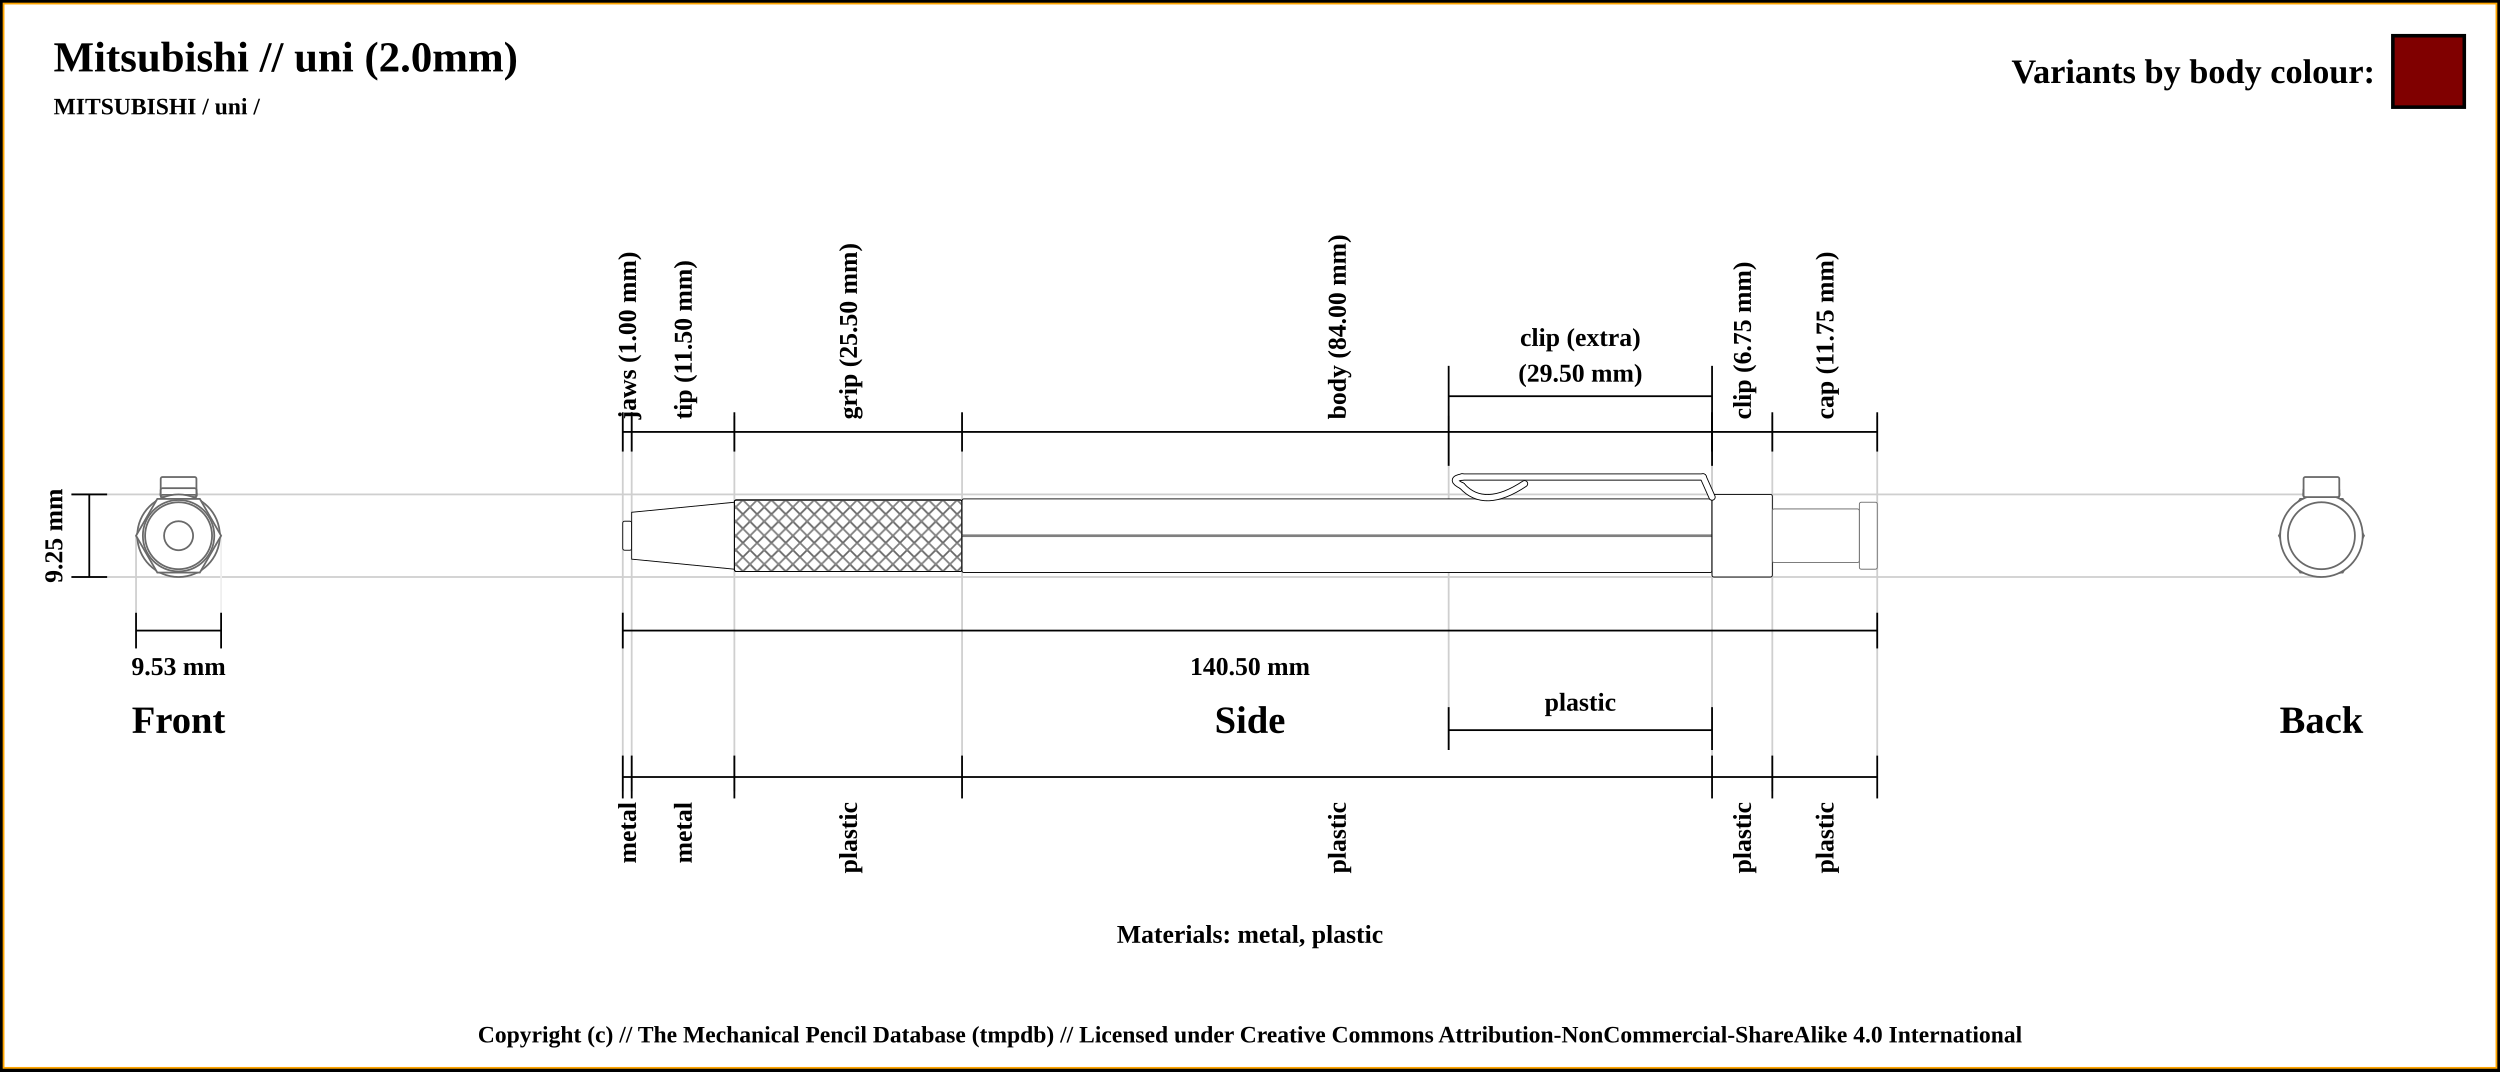
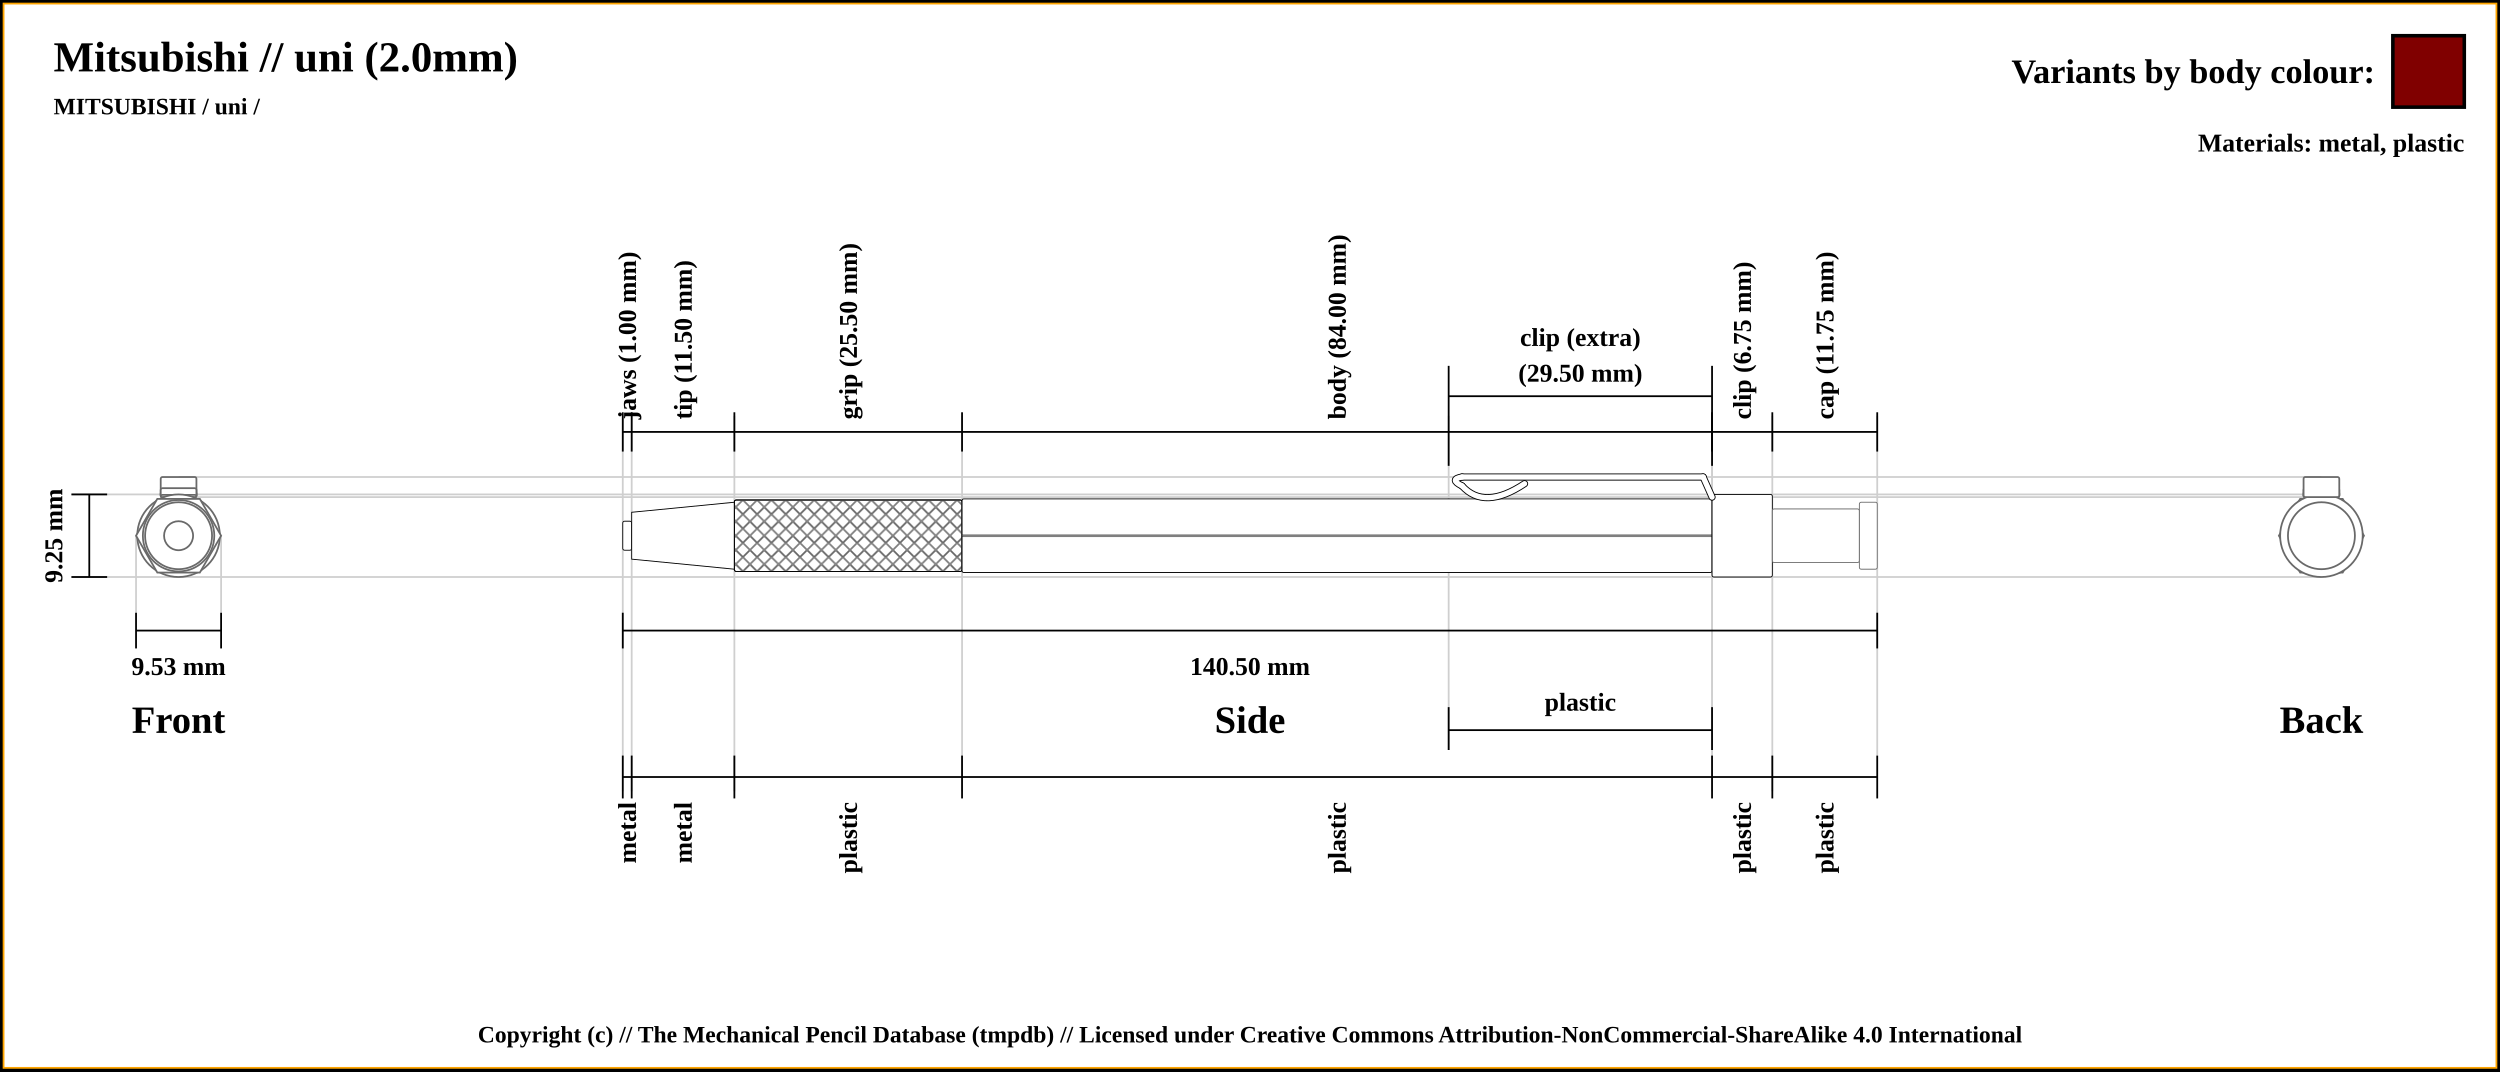
<svg xmlns="http://www.w3.org/2000/svg" width="1400" height="600">
  <pattern id="diagonalHatch" patternUnits="userSpaceOnUse" width="8" height="8">
    <rect width="6" height="6" fill="none" />
    <path stroke="dimgray" stroke-linecap="round" stroke-width="1" d="M 4,4 L 8,8" />
    <path stroke="dimgray" stroke-linecap="round" stroke-width="1" d="M 4,4 L 0,8" />
    <path stroke="gray" stroke-linecap="round" stroke-width="1" d="M 4,4 L 8,0" />
    <path stroke="gray" stroke-linecap="round" stroke-width="1" d="M 4,4 L 0,0" />
  </pattern>
  <rect x="0" y="0" width="1400" height="600" fill="white" stroke="black" stroke-width="4" />
  <rect x="2" y="2" width="1396" height="596" fill="white" stroke="orange" stroke-width="1" />
  <text x="30" y="40" font-size="2.0em" font-weight="bold"> Mitsubishi // uni (2.0mm)</text>
  <text x="30" y="64" font-size="1.1em" font-weight="bold"> MITSUBISHI / uni /</text>
+   <line x1="40" y1="276.875" x2="1300" y2="276.875" stroke="#cfcfcf" stroke-width="1" />
+   <line x1="40" y1="323.125" x2="1300" y2="323.125" stroke="#cfcfcf" stroke-width="1" />
+   <line x1="76.184" y1="343.125" x2="76.184" y2="300" stroke="#cfcfcf" stroke-width="1" />
+   <line x1="123.816" y1="343.125" x2="123.816" y2="300" stroke="#cfcfcf" stroke-width="1" />
+   <line x1="100" y1="267.125" x2="1300" y2="267.125" stroke="#cfcfcf" stroke-width="1" />
+   <line x1="100" y1="278.375" x2="1300" y2="278.375" stroke="#cfcfcf" stroke-width="1" />
  <line x1="348.75" y1="232.875" x2="348.75" y2="443.125" stroke="#cfcfcf" stroke-width="1" />
+   <line x1="353.75" y1="232.875" x2="353.75" y2="443.125" stroke="#cfcfcf" stroke-width="1" />
+   <line x1="411.25" y1="232.875" x2="411.25" y2="443.125" stroke="#cfcfcf" stroke-width="1" />
+   <line x1="538.75" y1="232.875" x2="538.75" y2="443.125" stroke="#cfcfcf" stroke-width="1" />
+   <line x1="958.75" y1="232.875" x2="958.75" y2="443.125" stroke="#cfcfcf" stroke-width="1" />
+   <line x1="811.25" y1="232.875" x2="811.25" y2="420" stroke="#cfcfcf" stroke-width="1" />
+   <line x1="958.75" y1="260.875" x2="958.75" y2="420" stroke="#cfcfcf" stroke-width="1" />
+   <line x1="992.5" y1="232.875" x2="992.5" y2="443.125" stroke="#cfcfcf" stroke-width="1" />
+   <line x1="1051.25" y1="232.875" x2="1051.25" y2="423.125" stroke="#cfcfcf" stroke-width="1" />
  <line x1="348.75" y1="252.875" x2="348.75" y2="230.875" stroke="black" stroke-width="1" />
  <text x="351.25" y="234.875" transform="rotate(-90, 351.25, 234.875)" font-size="1.2em" font-weight="bold" dominant-baseline="central">jaws (1.00 mm)</text>
-   <line x1="353.75" y1="232.875" x2="353.75" y2="443.125" stroke="#cfcfcf" stroke-width="1" />
  <line x1="353.75" y1="252.875" x2="353.75" y2="230.875" stroke="black" stroke-width="1" />
  <text x="382.5" y="234.875" transform="rotate(-90, 382.5, 234.875)" font-size="1.2em" font-weight="bold" dominant-baseline="central">tip (11.50 mm)</text>
-   <line x1="411.25" y1="232.875" x2="411.25" y2="443.125" stroke="#cfcfcf" stroke-width="1" />
  <line x1="411.25" y1="252.875" x2="411.25" y2="230.875" stroke="black" stroke-width="1" />
  <text x="475" y="234.875" transform="rotate(-90, 475, 234.875)" font-size="1.2em" font-weight="bold" dominant-baseline="central">grip (25.50 mm)</text>
-   <line x1="538.75" y1="232.875" x2="538.75" y2="443.125" stroke="#cfcfcf" stroke-width="1" />
  <line x1="538.75" y1="252.875" x2="538.75" y2="230.875" stroke="black" stroke-width="1" />
  <text x="748.75" y="234.875" transform="rotate(-90, 748.75, 234.875)" font-size="1.2em" font-weight="bold" dominant-baseline="central">body (84.00 mm)</text>
-   <line x1="958.75" y1="232.875" x2="958.75" y2="443.125" stroke="#cfcfcf" stroke-width="1" />
  <line x1="958.75" y1="252.875" x2="958.75" y2="230.875" stroke="black" stroke-width="1" />
  <text x="975.625" y="234.875" transform="rotate(-90, 975.625, 234.875)" font-size="1.2em" font-weight="bold" dominant-baseline="central">clip (6.75 mm)</text>
-   <line x1="811.25" y1="232.875" x2="811.25" y2="420" stroke="#cfcfcf" stroke-width="1" />
-   <line x1="958.75" y1="260.875" x2="958.75" y2="420" stroke="#cfcfcf" stroke-width="1" />
  <line x1="811.25" y1="260.875" x2="811.25" y2="204.875" stroke="black" stroke-width="1" />
  <line x1="811.25" y1="420" x2="811.25" y2="396" stroke="black" stroke-width="1" />
  <line x1="958.75" y1="396" x2="958.75" y2="420" stroke="black" stroke-width="1" />
  <line x1="958.75" y1="260.875" x2="958.75" y2="204.875" stroke="black" stroke-width="1" />
  <line x1="811.25" y1="221.875" x2="958.75" y2="221.875" stroke="black" stroke-width="1" />
  <line x1="811.25" y1="408.875" x2="958.75" y2="408.875" stroke="black" stroke-width="1" />
  <text x="885" y="393.125" font-size="1.2em" font-weight="bold" text-anchor="middle" dominant-baseline="central">plastic</text>
  <text x="885" y="188.875" font-size="1.2em" font-weight="bold" text-anchor="middle" dominant-baseline="central">clip (extra)</text>
  <text x="885" y="208.875" font-size="1.2em" font-weight="bold" text-anchor="middle" dominant-baseline="central">(29.50 mm)</text>
-   <line x1="992.5" y1="232.875" x2="992.5" y2="443.125" stroke="#cfcfcf" stroke-width="1" />
  <line x1="992.5" y1="252.875" x2="992.5" y2="230.875" stroke="black" stroke-width="1" />
  <text x="1021.875" y="234.875" transform="rotate(-90, 1021.875, 234.875)" font-size="1.2em" font-weight="bold" dominant-baseline="central">cap (11.75 mm)</text>
-   <line x1="1051.25" y1="232.875" x2="1051.25" y2="423.125" stroke="#cfcfcf" stroke-width="1" />
  <line x1="1051.25" y1="252.875" x2="1051.25" y2="230.875" stroke="black" stroke-width="1" />
  <line x1="348.75" y1="241.875" x2="1051.25" y2="241.875" stroke="black" stroke-width="1" />
-   <line x1="40" y1="276.875" x2="1300" y2="276.875" stroke="#cfcfcf" stroke-width="1" />
  <line x1="40" y1="276.875" x2="60" y2="276.875" stroke="black" stroke-width="1" />
-   <line x1="40" y1="323.125" x2="1300" y2="323.125" stroke="#cfcfcf" stroke-width="1" />
  <line x1="40" y1="323.125" x2="60" y2="323.125" stroke="black" stroke-width="1" />
  <line x1="50" y1="276.875" x2="50" y2="323.125" stroke="black" stroke-width="1" />
  <text x="100" y="403.125" font-size="1.8em" font-weight="bold" text-anchor="middle" dominant-baseline="central">Front</text>
  <text x="30" y="300" transform="rotate(-90, 30, 300)" font-size="1.2em" font-weight="bold" text-anchor="middle" dominant-baseline="central">9.25 mm</text>
  <line x1="76.184" y1="353.125" x2="123.816" y2="353.125" stroke="black" stroke-width="1" />
-   <line x1="76.184" y1="343.125" x2="76.184" y2="300" stroke="#cfcfcf" stroke-width="1" />
  <line x1="76.184" y1="343.125" x2="76.184" y2="363.125" stroke="black" stroke-width="1" />
-   <line x1="123.816" y1="343.125" x2="123.816" y2="300" stroke="#efefef" stroke-width="1" />
  <line x1="123.816" y1="343.125" x2="123.816" y2="363.125" stroke="black" stroke-width="1" />
  <text x="100" y="373.125" font-size="1.2em" font-weight="bold" text-anchor="middle" dominant-baseline="central">9.53 mm</text>
  <line x1="348.75" y1="353.125" x2="1051.25" y2="353.125" stroke="black" stroke-width="1" />
  <line x1="348.75" y1="343.125" x2="348.75" y2="363.125" stroke="black" stroke-width="1" />
  <line x1="1051.25" y1="343.125" x2="1051.25" y2="363.125" stroke="black" stroke-width="1" />
  <text x="700" y="373.125" font-size="1.2em" font-weight="bold" text-anchor="middle" dominant-baseline="central">140.50 mm</text>
  <text x="700" y="403.125" font-size="1.8em" font-weight="bold" text-anchor="middle" dominant-baseline="central">Side</text>
  <text x="1300" y="403.125" font-size="1.8em" font-weight="bold" text-anchor="middle" dominant-baseline="central">Back</text>
-   <text x="700" y="523.125" font-size="1.2em" font-weight="bold" text-anchor="middle" dominant-baseline="central">Materials: metal, plastic</text>
  <line x1="348.75" y1="423.125" x2="348.75" y2="447.125" stroke="black" stroke-width="1" />
  <text x="351.25" y="449.125" transform="rotate(-90, 351.25, 449.125)" font-size="1.2em" font-weight="bold" text-anchor="end" dominant-baseline="central">metal</text>
  <line x1="353.75" y1="423.125" x2="353.75" y2="447.125" stroke="black" stroke-width="1" />
  <text x="382.5" y="449.125" transform="rotate(-90, 382.5, 449.125)" font-size="1.2em" font-weight="bold" text-anchor="end" dominant-baseline="central">metal</text>
  <line x1="411.25" y1="423.125" x2="411.25" y2="447.125" stroke="black" stroke-width="1" />
  <text x="475" y="449.125" transform="rotate(-90, 475, 449.125)" font-size="1.2em" font-weight="bold" text-anchor="end" dominant-baseline="central">plastic</text>
  <line x1="538.75" y1="423.125" x2="538.75" y2="447.125" stroke="black" stroke-width="1" />
  <text x="748.75" y="449.125" transform="rotate(-90, 748.75, 449.125)" font-size="1.2em" font-weight="bold" text-anchor="end" dominant-baseline="central">plastic</text>
  <line x1="958.75" y1="423.125" x2="958.75" y2="447.125" stroke="black" stroke-width="1" />
  <text x="975.625" y="449.125" transform="rotate(-90, 975.625, 449.125)" font-size="1.2em" font-weight="bold" text-anchor="end" dominant-baseline="central">plastic</text>
  <line x1="992.5" y1="423.125" x2="992.5" y2="447.125" stroke="black" stroke-width="1" />
  <text x="1021.875" y="449.125" transform="rotate(-90, 1021.875, 449.125)" font-size="1.2em" font-weight="bold" text-anchor="end" dominant-baseline="central">plastic</text>
  <line x1="1051.25" y1="423.125" x2="1051.25" y2="447.125" stroke="black" stroke-width="1" />
  <line x1="348.75" y1="435.125" x2="1051.25" y2="435.125" stroke="black" stroke-width="1" />
  <circle r="8.125" cx="1300" cy="300" stroke="dimgray" stroke-width="1" fill="white" />
  <circle r="18.75" cx="1300" cy="300" stroke="dimgray" stroke-width="1" fill="white" />
  <circle r="13.125" cx="1300" cy="300" stroke="dimgray" stroke-width="1" fill="white" />
  <circle r="20" cx="1300" cy="300" stroke="dimgray" stroke-width="1" fill="white" />
  <polygon points="1288.092,279.375 1311.908,279.375 1323.816,300 1311.908,320.625 1288.092,320.625 1276.184,300 " stroke="dimgray" stroke-width="1" fill="white" />
  <circle r="23.125" cx="1300" cy="300" stroke="dimgray" stroke-width="1" fill="white" />
  <rect x="1290" y="277.125" width="20" height="1.25" rx="1" ry="1" stroke-width="1.0" stroke="dimgray" fill="white" />
  <rect x="1290" y="273.375" width="20" height="5" rx="1" ry="1" stroke-width="1.0" stroke="dimgray" fill="white" />
  <rect x="1290" y="275.375" width="20" height="3" rx="1" ry="1" stroke-width="1.0" stroke="dimgray" fill="white" />
  <rect x="1290" y="267.125" width="20" height="11.25" rx="1" ry="1" stroke-width="1.0" stroke="dimgray" fill="white" />
  <circle r="15" cx="1300" cy="300" stroke="dimgray" stroke-width="1" fill="white" />
  <circle r="18.75" cx="1300" cy="300" stroke="dimgray" stroke-width="1" fill="white" />
  <circle r="18.75" cx="100" cy="300" stroke="dimgray" stroke-width="1" fill="white" />
  <circle r="15" cx="100" cy="300" stroke="dimgray" stroke-width="1" fill="white" />
  <rect x="90" y="267.125" width="20" height="11.25" rx="1" ry="1" stroke-width="1.0" stroke="dimgray" fill="white" />
  <rect x="90" y="275.375" width="20" height="3" rx="1" ry="1" stroke-width="1.0" stroke="dimgray" fill="white" />
  <rect x="90" y="273.375" width="20" height="5" rx="1" ry="1" stroke-width="1.0" stroke="dimgray" fill="white" />
  <rect x="90" y="277.125" width="20" height="1.25" rx="1" ry="1" stroke-width="1.0" stroke="dimgray" fill="white" />
  <circle r="23.125" cx="100" cy="300" stroke="dimgray" stroke-width="1" fill="white" />
  <polygon points="88.092,279.375 111.908,279.375 123.816,300 111.908,320.625 88.092,320.625 76.184,300 " stroke="dimgray" stroke-width="1" fill="white" />
  <circle r="20" cx="100" cy="300" stroke="dimgray" stroke-width="1" fill="white" />
  <circle r="13.125" cx="100" cy="300" stroke="dimgray" stroke-width="1" fill="white" />
  <circle r="18.75" cx="100" cy="300" stroke="dimgray" stroke-width="1" fill="white" />
  <circle r="8.125" cx="100" cy="300" stroke="dimgray" stroke-width="1" fill="white" />
  <rect x="348.75" y="291.875" width="5" height="16.25" rx="1" ry="1" stroke-width="0.5" stroke="black" fill="white" />
  <path d="M353.75 286.875 L411.25 281.25 L411.25 318.75 L353.75 313.125 Z" stroke-width="0.5" stroke="black" fill="white" />
  <rect x="411.25" y="280" width="127.5" height="40" rx="1" ry="1" stroke-width="0.5" stroke="black" fill="white" />
  <rect x="411.25" y="280" width="127.5" height="40" rx="1" ry="1" stroke-width="0.5" stroke="black" fill="url(#diagonalHatch)" />
  <rect x="538.75" y="279.375" width="420" height="41.25" rx="1" ry="1" stroke-width="0.5" stroke="black" fill="white" />
  <line x1="538.75" y1="300" x2="958.75" y2="300" stroke-width="1.5" stroke="black" fill="none" stroke-opacity="0.5" />
  <line x1="538.75" y1="300" x2="958.75" y2="300" stroke-width="0.5" stroke="gray" fill="none" stroke-opacity="0.5" />
  <rect x="958.75" y="276.875" width="33.75" height="46.25" rx="1" ry="1" stroke-width="0.5" stroke="black" fill="white" />
  <path d="M853.75 270.875 Q831.25 285.875 818.75 272.125" stroke-width="4" stroke="black" fill="none" stroke-linecap="round" />
  <path d="M818.75 272.125 Q811.25 268.375 818.75 267.125" stroke-width="4" stroke="black" fill="none" stroke-linecap="round" />
  <line x1="818.75" y1="267.125" x2="953.75" y2="267.125" stroke-width="4.0" stroke="black" fill="dimgray" stroke-linecap="round" />
/&gt;<line x1="953.75" y1="267.125" x2="958.75" y2="278.375" stroke-width="4.0" stroke="black" fill="dimgray" stroke-linecap="round" />
/&gt;<path d="M853.75 270.875 Q831.25 285.875 818.75 272.125" stroke-width="3" stroke="white" fill="none" stroke-linecap="round" />
  <path d="M818.75 272.125 Q811.25 268.375 818.75 267.125" stroke-width="3" stroke="white" fill="none" stroke-linecap="round" />
  <line x1="818.75" y1="267.125" x2="953.75" y2="267.125" stroke-width="3" stroke="white" fill="white" stroke-linecap="round" />
/&gt;<line x1="953.75" y1="267.125" x2="958.75" y2="278.375" stroke-width="3" stroke="white" fill="white" stroke-linecap="round" />
/&gt;



<rect x="992.5" y="285" width="48.75" height="30" rx="1" ry="1" stroke-width="0.5" stroke="dimgray" fill="white" />
  <rect x="1041.25" y="281.25" width="10" height="37.5" rx="1" ry="1" stroke-width="0.5" stroke="dimgray" fill="white" />
  <rect x="1340" y="20" width="40" height="40" stroke="black" stroke-width="2" fill="maroon" />
  <text x="1330" y="40" font-size="1.6em" font-weight="bold" text-anchor="end" dominant-baseline="central">Variants by body colour:</text>
+   <text x="1380" y="80" font-size="1.2em" font-weight="bold" text-anchor="end" dominant-baseline="central">Materials: metal, plastic</text>
  <text x="50%" y="580" font-size="1.1em" font-weight="bold" text-anchor="middle" dominant-baseline="middle">Copyright (c) // The Mechanical Pencil Database (tmpdb) // Licensed under Creative Commons Attribution-NonCommercial-ShareAlike 4.0 International</text>
</svg>
